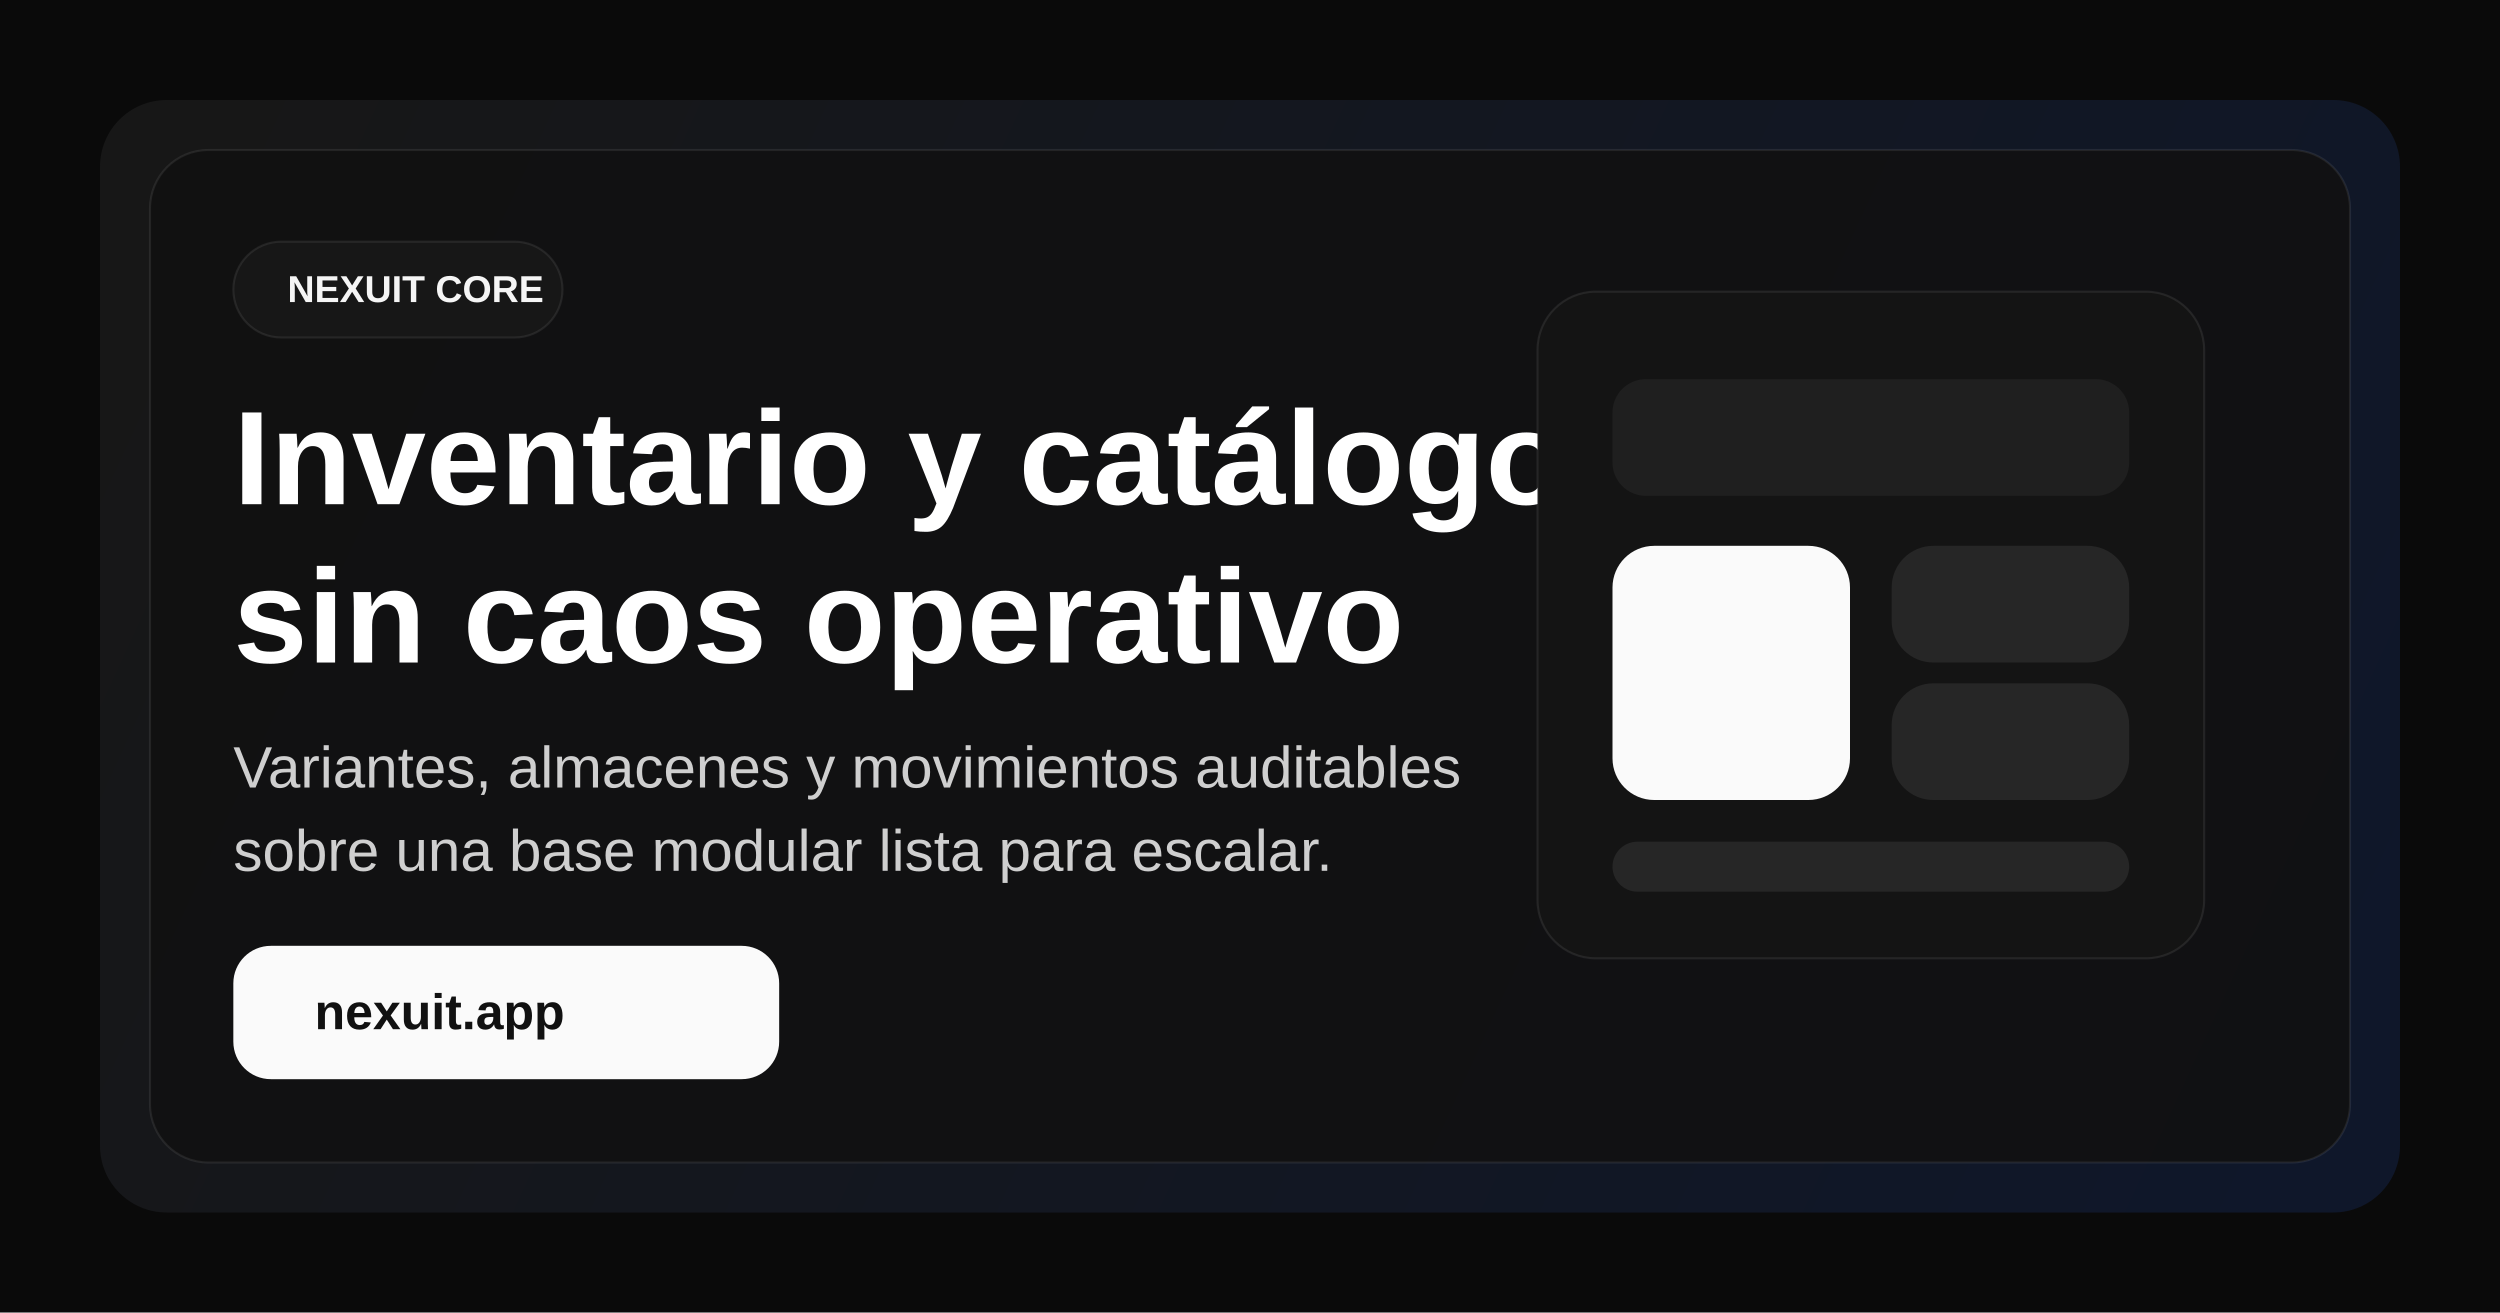
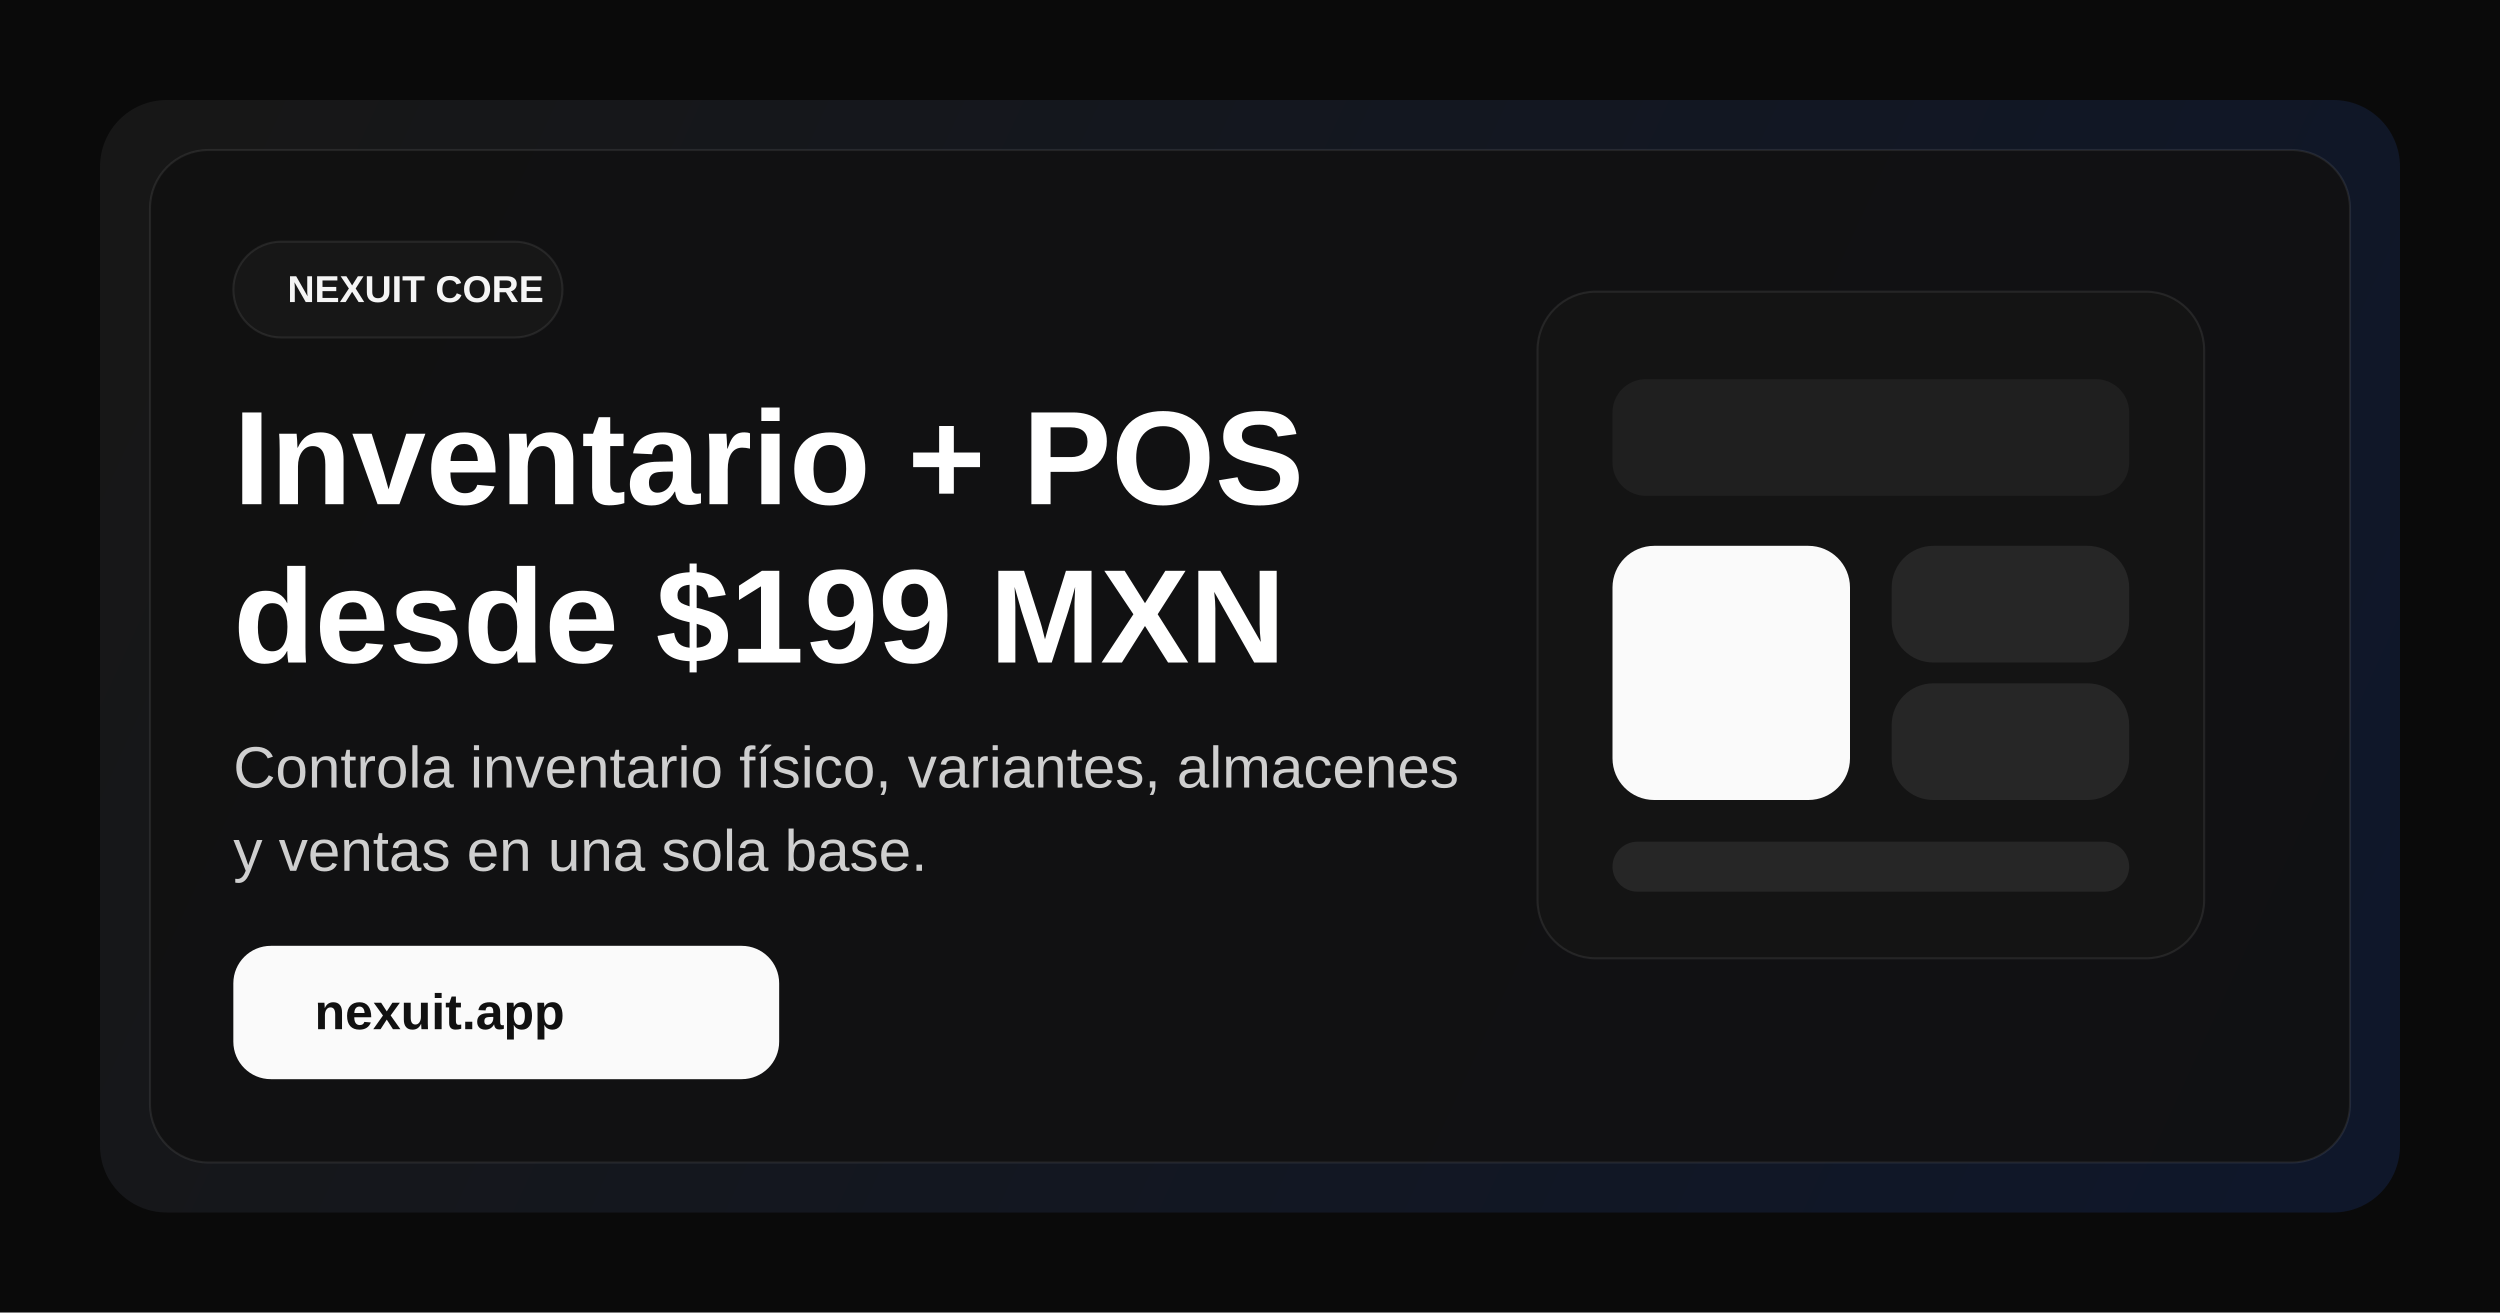
<svg xmlns="http://www.w3.org/2000/svg" width="1200" height="630" viewBox="0 0 1200 630" fill="none">
  <rect width="1200" height="630" fill="#0A0A0A" />
  <rect x="48" y="48" width="1104" height="534" rx="32" fill="url(#paint0_linear_1_2)" />
  <rect x="72" y="72" width="1056" height="486" rx="28" fill="#111111" fill-opacity="0.9" stroke="#FFFFFF" stroke-opacity="0.08" />
  <rect x="112" y="116" width="158" height="46" rx="23" fill="#171717" stroke="#FFFFFF" stroke-opacity="0.08" />
  <text x="138" y="145" fill="#F5F5F5" font-family="Arial, Helvetica, sans-serif" font-size="18" font-weight="700">NEXUIT CORE</text>
  <text x="112" y="242" fill="#FFFFFF" font-family="Arial, Helvetica, sans-serif" font-size="64" font-weight="700">
-     <tspan x="112" dy="0">Inventario y catálogo</tspan>
-     <tspan x="112" dy="76">sin caos operativo</tspan>
+     <tspan x="112" dy="0">Inventario + POS</tspan>
+     <tspan x="112" dy="76">desde $199 MXN</tspan>
  </text>
  <text x="112" y="378" fill="#CFCFCF" font-family="Arial, Helvetica, sans-serif" font-size="28" font-weight="400">
-     <tspan x="112" dy="0">Variantes, almacenes y movimientos auditables</tspan>
-     <tspan x="112" dy="40">sobre una base modular lista para escalar.</tspan>
+     <tspan x="112" dy="0">Controla inventario físico, variantes, almacenes</tspan>
+     <tspan x="112" dy="40">y ventas en una sola base.</tspan>
  </text>
  <rect x="112" y="454" width="262" height="64" rx="18" fill="#FAFAFA" />
  <text x="151" y="494" fill="#111111" font-family="Arial, Helvetica, sans-serif" font-size="24" font-weight="700">nexuit.app</text>
  <rect x="738" y="140" width="320" height="320" rx="28" fill="#141414" stroke="#FFFFFF" stroke-opacity="0.08" />
  <rect x="774" y="182" width="248" height="56" rx="16" fill="#1F1F1F" />
  <rect x="774" y="262" width="114" height="122" rx="20" fill="#FAFAFA" />
  <rect x="908" y="262" width="114" height="56" rx="20" fill="#262626" />
  <rect x="908" y="328" width="114" height="56" rx="20" fill="#262626" />
  <rect x="774" y="404" width="248" height="24" rx="12" fill="#262626" />
  <defs>
    <linearGradient id="paint0_linear_1_2" x1="90" y1="80" x2="1112" y2="550" gradientUnits="userSpaceOnUse">
      <stop stop-color="#171717" />
      <stop offset="1" stop-color="#0F172A" />
    </linearGradient>
  </defs>
</svg>
